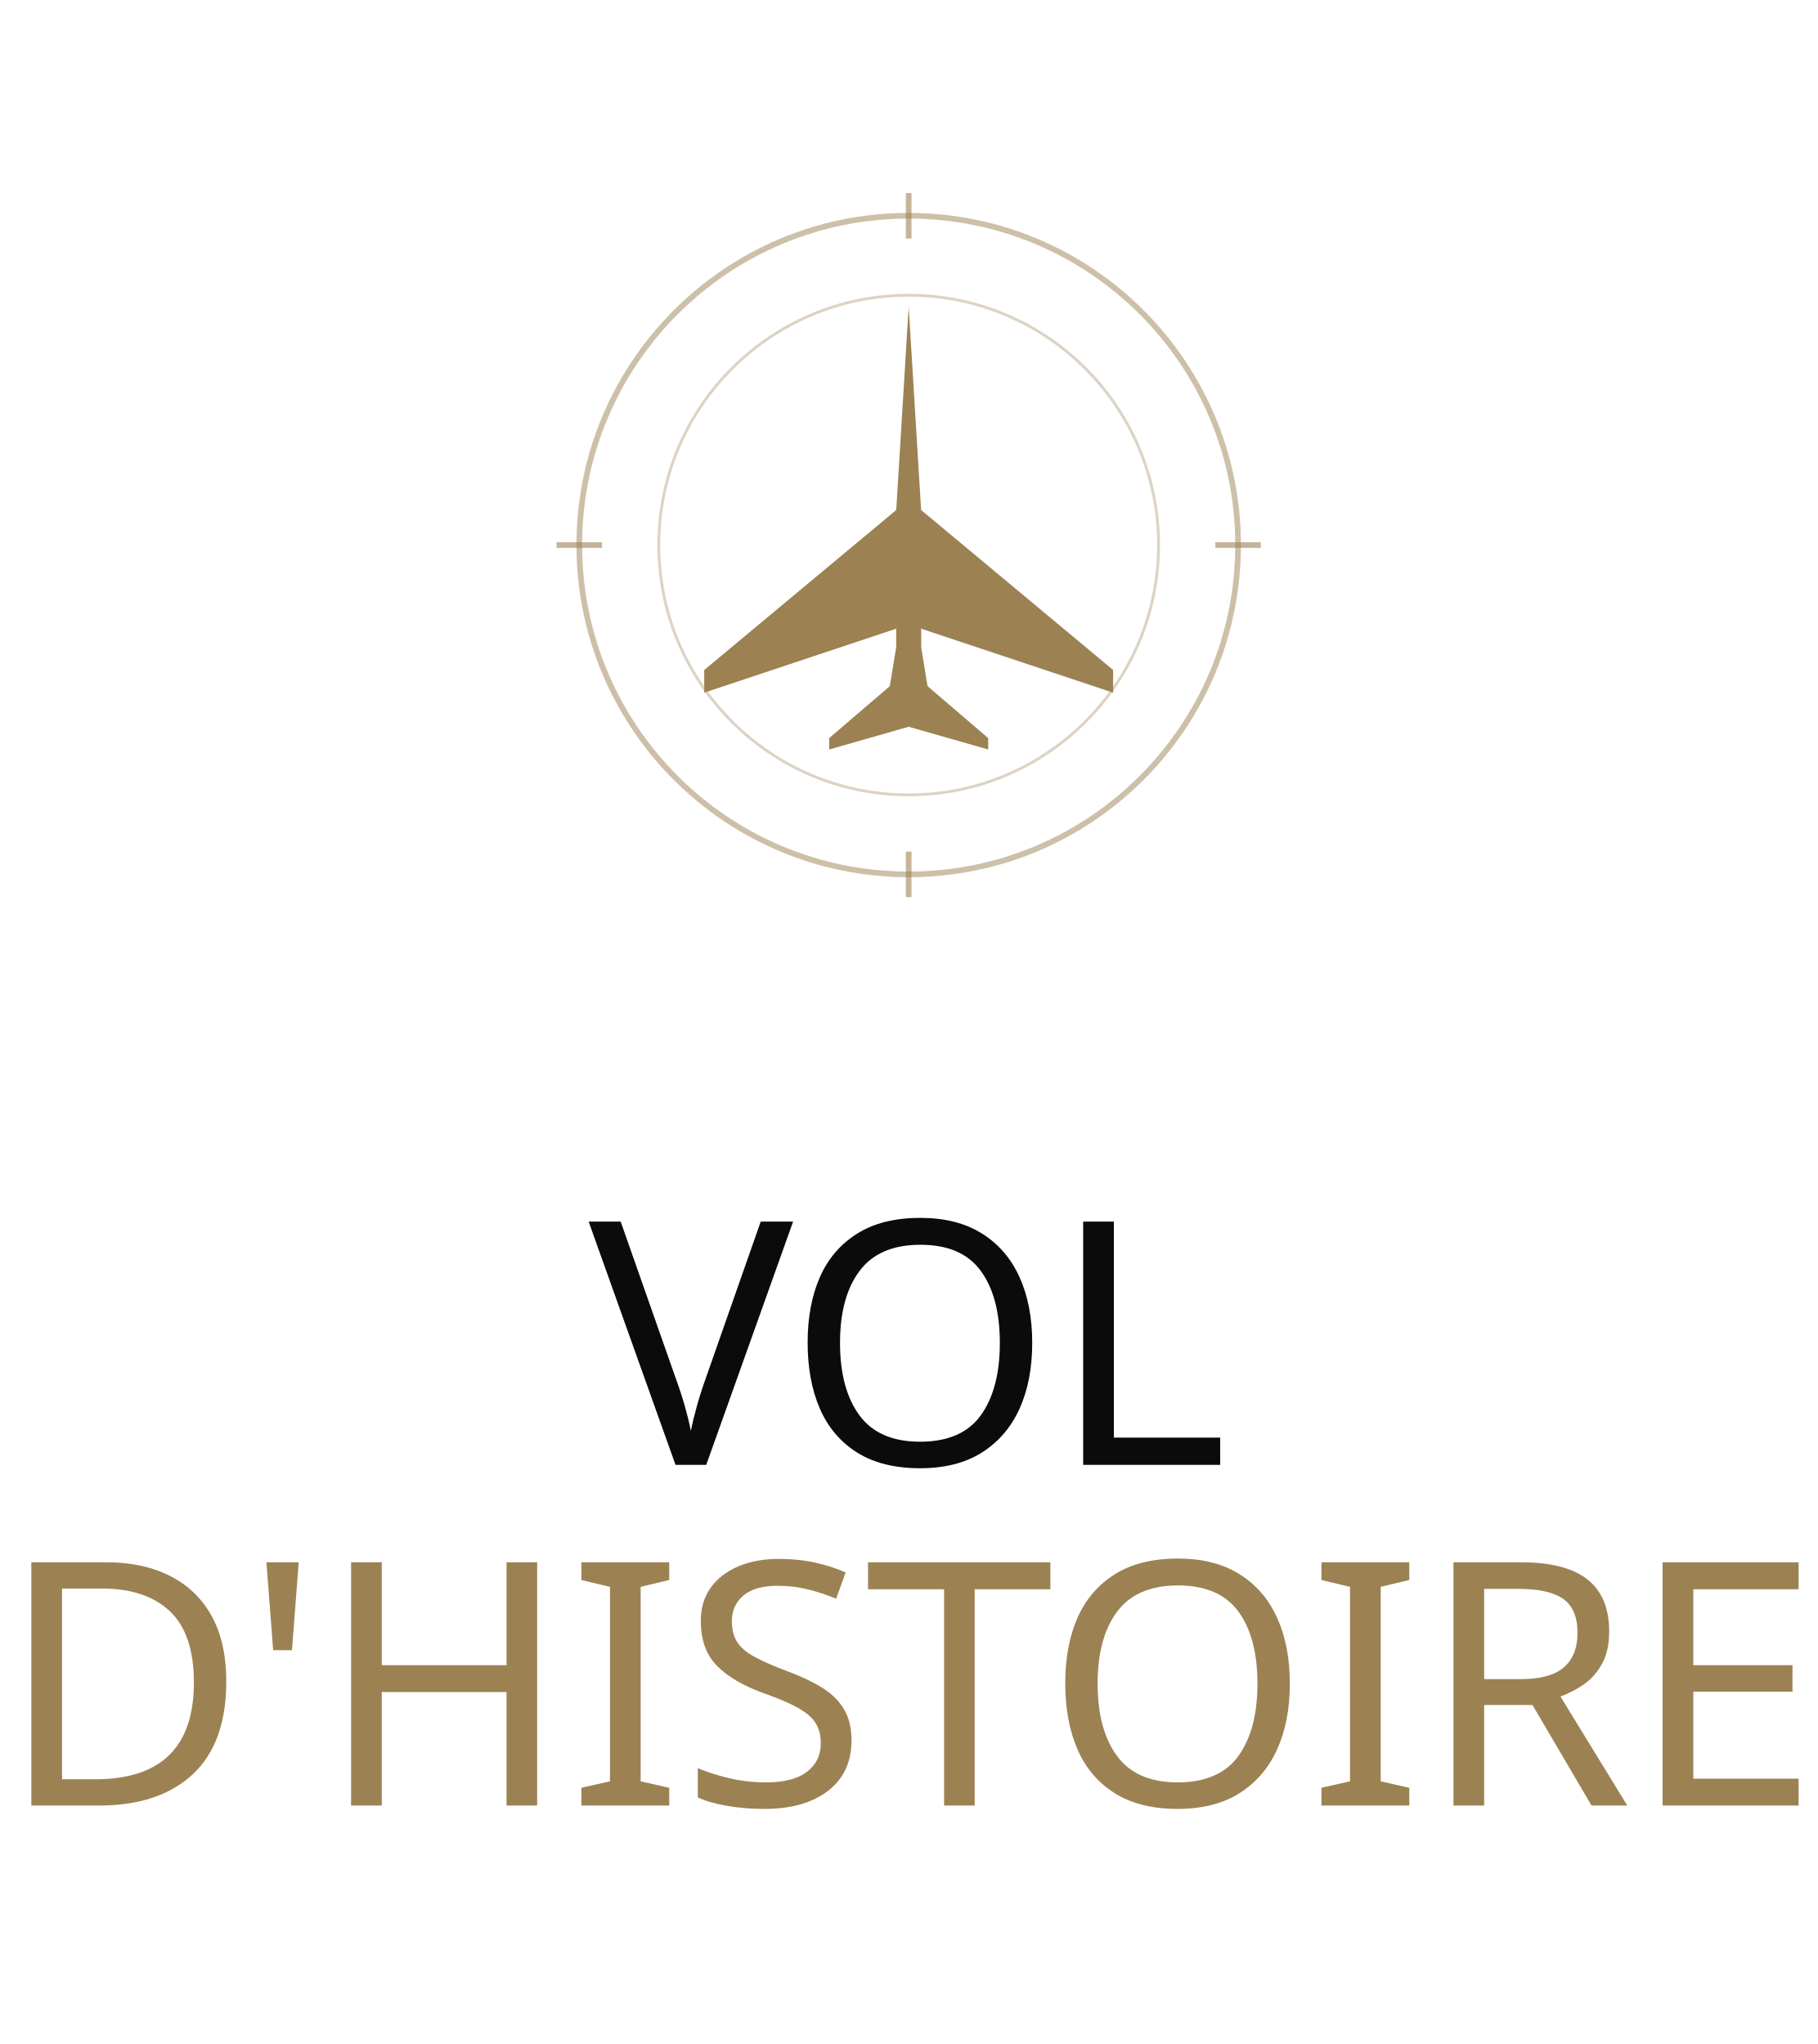
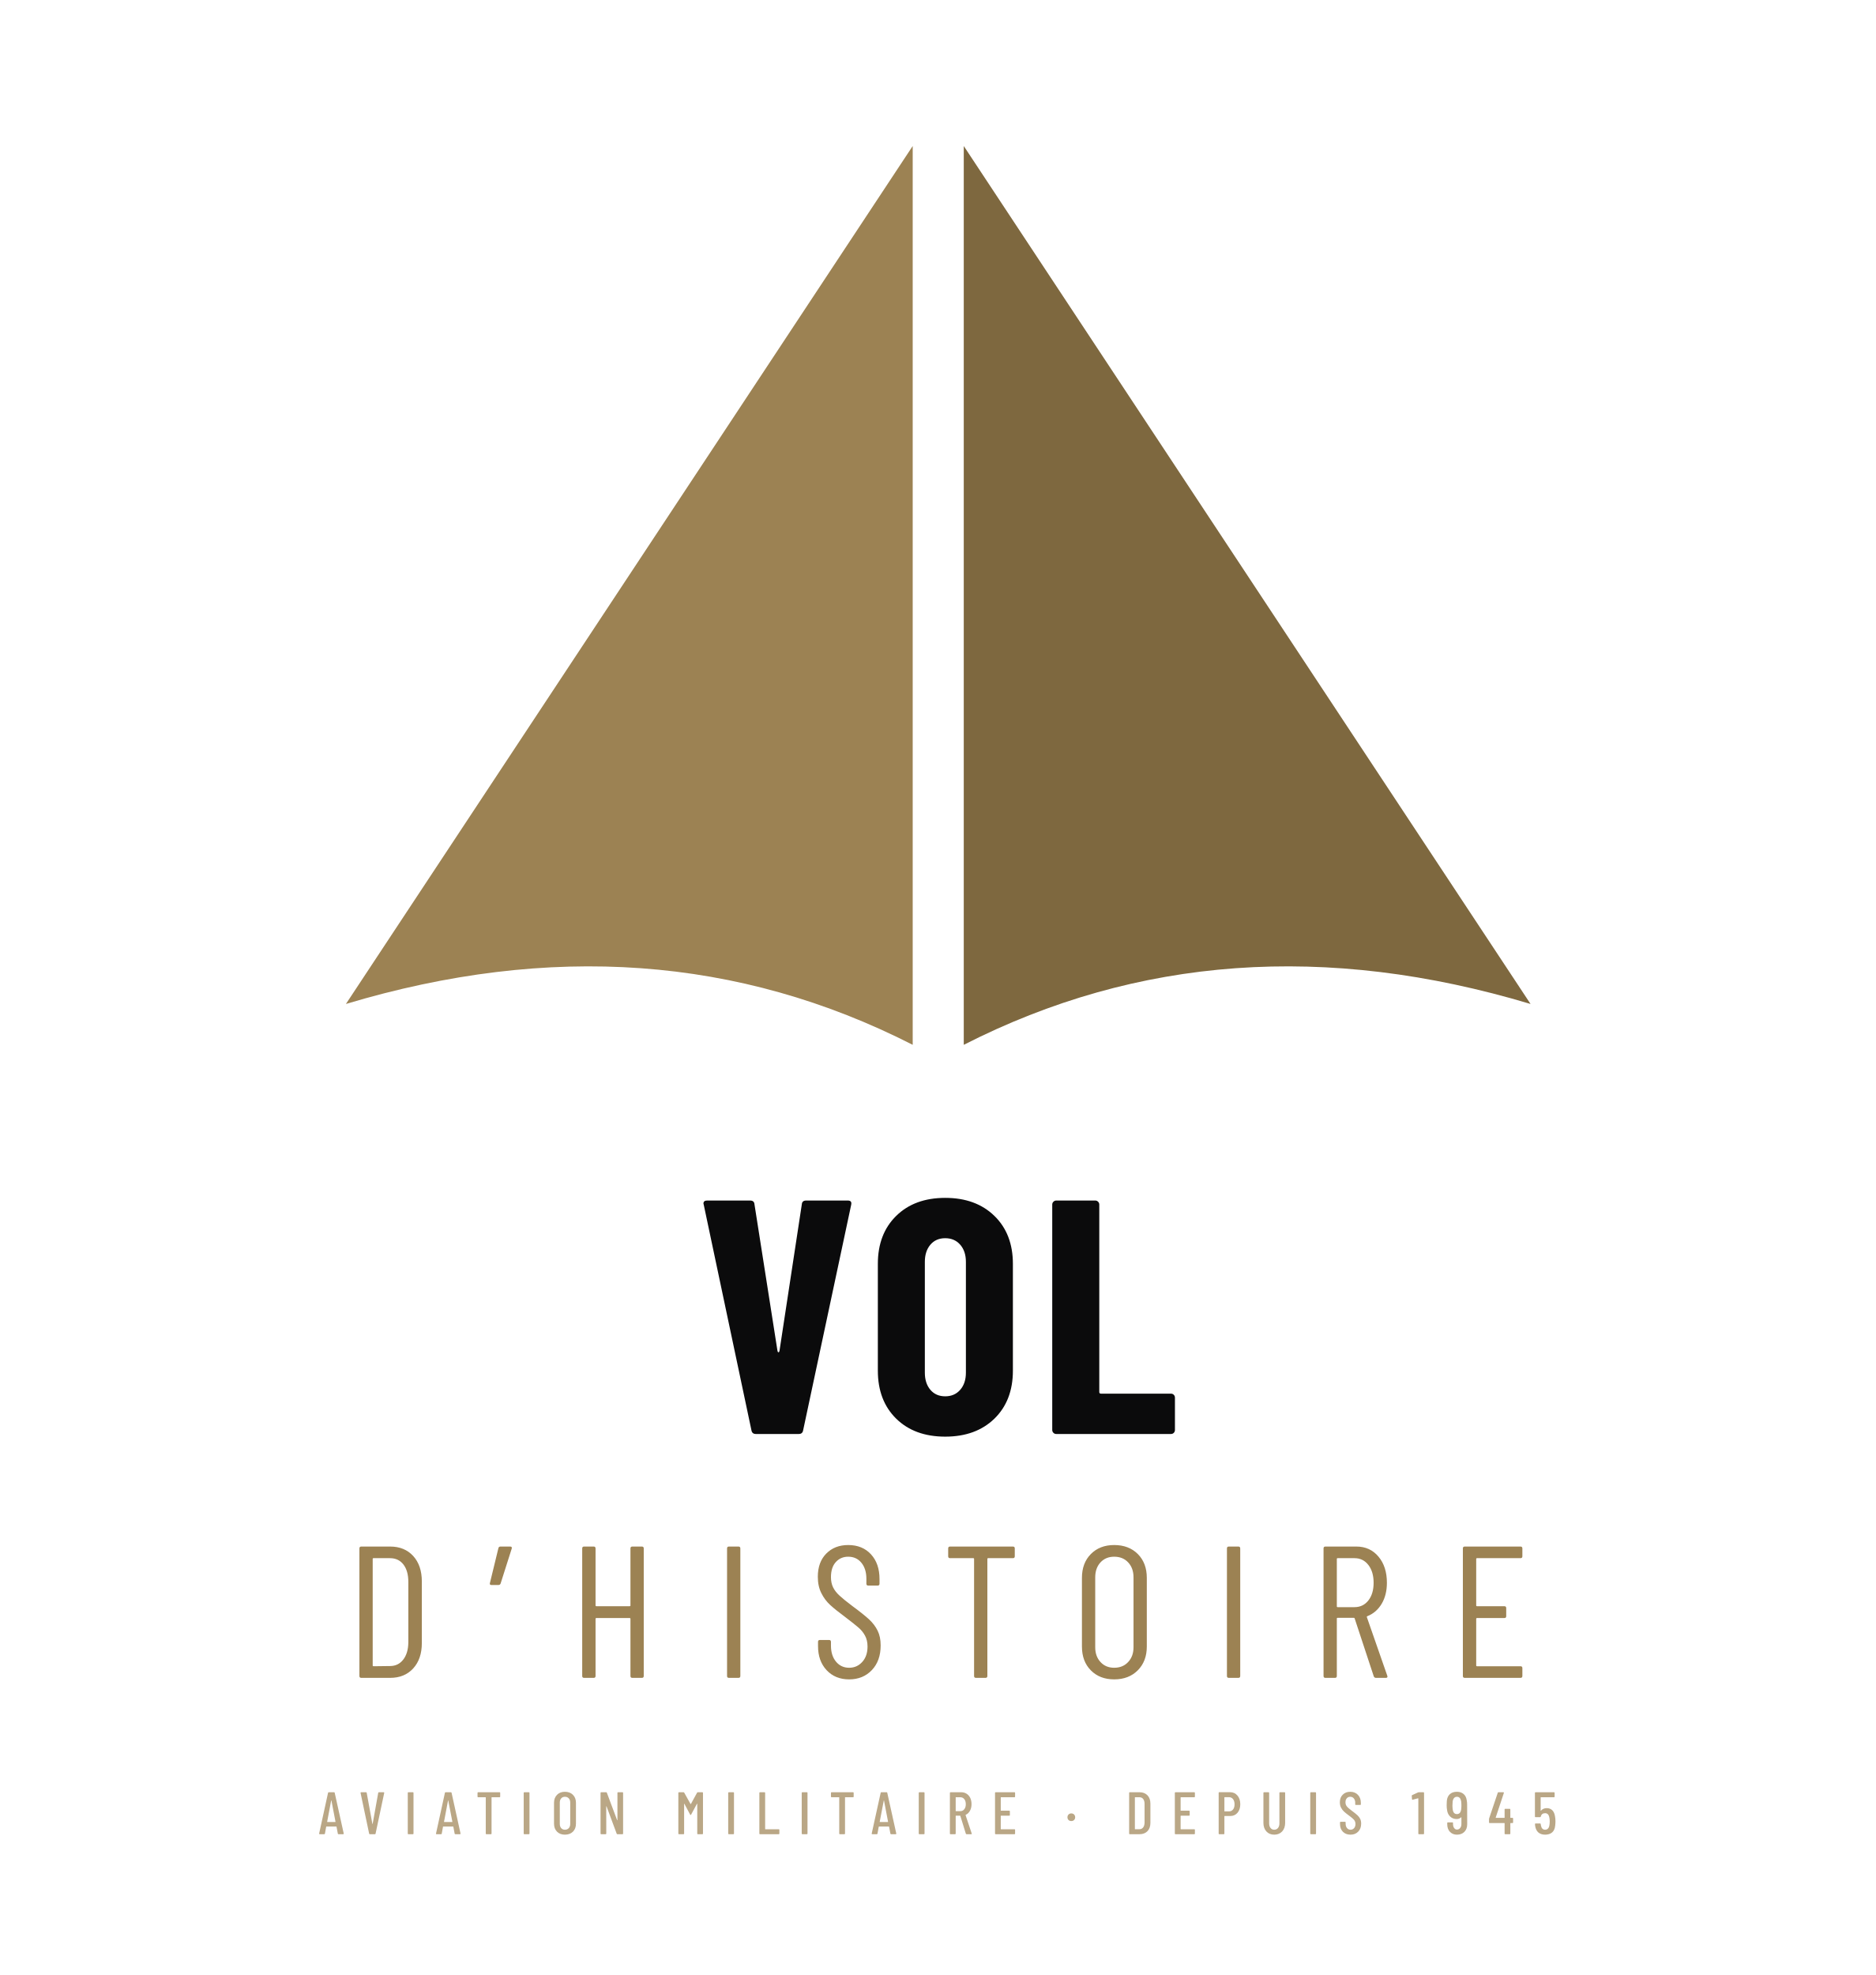
- <svg xmlns="http://www.w3.org/2000/svg" viewBox="0 0 320 360" role="img" aria-label="Vol d'Histoire">
-   <g transform="translate(96 32)">
-     <circle cx="64" cy="64" r="58" fill="none" stroke="#9C8253" stroke-width="1" opacity=".5" />
-     <g stroke="#9C8253" stroke-width="1" opacity=".6">
-       <line x1="64" y1="2" x2="64" y2="10" />
-       <line x1="64" y1="118" x2="64" y2="126" />
-       <line x1="2" y1="64" x2="10" y2="64" />
-       <line x1="118" y1="64" x2="126" y2="64" />
-     </g>
-     <circle cx="64" cy="64" r="44" fill="none" stroke="#9C8253" stroke-width=".5" opacity=".35" />
-     <g fill="#9C8253">
-       <path d="M64 22 L66.2 58 L66.2 82 L68.5 96 L64 94 L59.5 96 L61.8 82 L61.8 58 Z" />
-       <path d="M64 56 L100 86 L100 90 L64 78 L28 90 L28 86 Z" />
-       <path d="M64 86 L78 98 L78 100 L64 96 L50 100 L50 98 Z" />
-     </g>
+ <svg xmlns="http://www.w3.org/2000/svg" viewBox="0 0 360 379" role="img" aria-label="Vol d'Histoire">
+   <g transform="translate(54.63 -3.34) scale(1.96)">
+     <path d="M61.5 16 L6 100 Q36 91 61.5 104 Z" fill="#9C8253" />
+     <path d="M66.5 16 L122 100 Q92 91 66.5 104 Z" fill="#7E683F" />
  </g>
-   <g font-family="'Barlow Condensed', 'Arial Narrow', sans-serif" text-anchor="middle">
-     <text x="160" y="258" font-size="60" fill="#0B0B0C" font-weight="400" letter-spacing="-0.5">VOL</text>
-     <text x="160" y="318" font-size="60" fill="#9C8253" font-weight="300" letter-spacing="-0.5">D'HISTOIRE</text>
-   </g>
+   <path d="M144.22 274.48 135.07 231.21 135.01 230.96Q135.01 230.38 135.71 230.38H143.97Q144.74 230.38 144.8 231.09L149.22 259.25Q149.28 259.5 149.41 259.5Q149.54 259.5 149.6 259.25L153.89 231.09Q153.95 230.38 154.72 230.38H162.72Q163.55 230.38 163.36 231.21L154.14 274.48Q154.02 275.18 153.31 275.18H145.06Q144.35 275.18 144.22 274.48ZM168.48 263.02V242.54Q168.48 236.78 172 233.33Q175.52 229.87 181.41 229.87Q187.3 229.87 190.85 233.33Q194.4 236.78 194.4 242.54V263.02Q194.4 268.78 190.85 272.24Q187.3 275.69 181.41 275.69Q175.52 275.69 172 272.24Q168.48 268.78 168.48 263.02ZM185.38 263.41V242.16Q185.38 240.11 184.29 238.86Q183.2 237.61 181.41 237.61Q179.62 237.61 178.56 238.86Q177.5 240.11 177.5 242.16V263.41Q177.5 265.45 178.56 266.7Q179.62 267.95 181.41 267.95Q183.2 267.95 184.29 266.7Q185.38 265.45 185.38 263.41ZM201.95 274.41V231.15Q201.95 230.83 202.18 230.61Q202.4 230.38 202.72 230.38H210.21Q210.53 230.38 210.75 230.61Q210.98 230.83 210.98 231.15V267.12Q210.98 267.44 211.3 267.44H224.74Q225.06 267.44 225.28 267.66Q225.5 267.89 225.5 268.21V274.41Q225.5 274.73 225.28 274.96Q225.06 275.18 224.74 275.18H202.72Q202.4 275.18 202.18 274.96Q201.95 274.73 201.95 274.41Z" fill="#0B0B0C" />
+   <path d="M68.98 321.62V297.14Q68.98 296.78 69.34 296.78H74.88Q77.65 296.78 79.31 298.6Q80.96 300.42 80.96 303.48V315.29Q80.96 318.35 79.31 320.16Q77.65 321.98 74.88 321.98H69.34Q68.98 321.98 68.98 321.62ZM71.68 319.75 74.84 319.71Q76.43 319.71 77.38 318.49Q78.34 317.27 78.37 315.18V303.59Q78.37 301.46 77.44 300.24Q76.5 299.01 74.84 299.01H71.68Q71.53 299.01 71.53 299.16V319.61Q71.53 319.75 71.68 319.75ZM98.21 297.18 96.08 303.87Q95.98 304.16 95.65 304.16H94.32Q93.92 304.16 94.03 303.77L95.65 297.11Q95.72 296.78 96.05 296.78H97.92Q98.32 296.78 98.21 297.18ZM121.36 296.78H123.19Q123.55 296.78 123.55 297.14V321.62Q123.55 321.98 123.19 321.98H121.36Q121 321.98 121 321.62V310.64Q121 310.5 120.85 310.5H114.44Q114.3 310.5 114.3 310.64V321.62Q114.3 321.98 113.94 321.98H112.1Q111.74 321.98 111.74 321.62V297.14Q111.74 296.78 112.1 296.78H113.94Q114.3 296.78 114.3 297.14V308.09Q114.3 308.23 114.44 308.23H120.85Q121 308.23 121 308.09V297.14Q121 296.78 121.36 296.78ZM139.54 321.62V297.14Q139.54 296.78 139.9 296.78H141.73Q142.09 296.78 142.09 297.14V321.62Q142.09 321.98 141.73 321.98H139.9Q139.54 321.98 139.54 321.62ZM157 315.9V315.07Q157 314.71 157.36 314.71H159.12Q159.48 314.71 159.48 315.07V315.79Q159.48 317.7 160.45 318.87Q161.42 320.04 162.97 320.04Q164.48 320.04 165.49 318.92Q166.5 317.81 166.5 315.97Q166.5 314.75 166.01 313.86Q165.53 312.98 164.75 312.32Q163.98 311.65 162.18 310.28Q160.38 308.95 159.34 308Q158.29 307.04 157.63 305.71Q156.96 304.38 156.96 302.58Q156.96 299.77 158.58 298.13Q160.2 296.49 162.79 296.49Q165.53 296.49 167.17 298.28Q168.8 300.06 168.8 303.01V303.91Q168.8 304.27 168.44 304.27H166.64Q166.28 304.27 166.28 303.91V302.97Q166.28 301.07 165.33 299.9Q164.38 298.73 162.79 298.73Q161.35 298.73 160.42 299.75Q159.48 300.78 159.48 302.65Q159.48 303.77 159.89 304.61Q160.31 305.46 161.14 306.21Q161.96 306.97 163.58 308.19Q165.74 309.78 166.81 310.77Q167.87 311.76 168.44 312.93Q169.02 314.1 169.02 315.75Q169.02 318.71 167.33 320.49Q165.64 322.27 162.97 322.27Q160.31 322.27 158.65 320.51Q157 318.74 157 315.9ZM194.76 297.14V298.65Q194.76 299.01 194.4 299.01H189.65Q189.5 299.01 189.5 299.16V321.62Q189.5 321.98 189.14 321.98H187.31Q186.95 321.98 186.95 321.62V299.16Q186.95 299.01 186.8 299.01H182.34Q181.98 299.01 181.98 298.65V297.14Q181.98 296.78 182.34 296.78H194.4Q194.76 296.78 194.76 297.14ZM207.65 315.97V302.79Q207.65 299.95 209.36 298.22Q211.07 296.49 213.84 296.49Q216.65 296.49 218.38 298.22Q220.1 299.95 220.1 302.79V315.97Q220.1 318.78 218.38 320.52Q216.65 322.27 213.84 322.27Q211.07 322.27 209.36 320.54Q207.65 318.81 207.65 315.97ZM217.55 316.11V302.69Q217.55 300.92 216.52 299.82Q215.5 298.73 213.84 298.73Q212.22 298.73 211.21 299.82Q210.2 300.92 210.2 302.69V316.11Q210.2 317.84 211.21 318.94Q212.22 320.04 213.84 320.04Q215.5 320.04 216.52 318.94Q217.55 317.84 217.55 316.11ZM235.48 321.62V297.14Q235.48 296.78 235.84 296.78H237.67Q238.03 296.78 238.03 297.14V321.62Q238.03 321.98 237.67 321.98H235.84Q235.48 321.98 235.48 321.62ZM263.66 321.69 259.99 310.57Q259.96 310.46 259.85 310.46H256.72Q256.57 310.46 256.57 310.61V321.62Q256.57 321.98 256.21 321.98H254.38Q254.02 321.98 254.02 321.62V297.14Q254.02 296.78 254.38 296.78H260.32Q262.94 296.78 264.56 298.71Q266.18 300.63 266.18 303.73Q266.18 306.07 265.18 307.76Q264.17 309.45 262.44 310.14Q262.3 310.17 262.33 310.32L266.26 321.59L266.29 321.73Q266.29 321.98 265.97 321.98H264.1Q263.77 321.98 263.66 321.69ZM256.57 299.16V308.27Q256.57 308.41 256.72 308.41H259.96Q261.61 308.41 262.62 307.13Q263.63 305.85 263.63 303.73Q263.63 301.61 262.62 300.31Q261.61 299.01 259.96 299.01H256.72Q256.57 299.01 256.57 299.16ZM291.82 299.01H283.46Q283.32 299.01 283.32 299.16V308.09Q283.32 308.23 283.46 308.23H288.72Q289.08 308.23 289.08 308.59V310.14Q289.08 310.5 288.72 310.5H283.46Q283.32 310.5 283.32 310.64V319.61Q283.32 319.75 283.46 319.75H291.82Q292.18 319.75 292.18 320.11V321.62Q292.18 321.98 291.82 321.98H281.12Q280.76 321.98 280.76 321.62V297.14Q280.76 296.78 281.12 296.78H291.82Q292.18 296.78 292.18 297.14V298.65Q292.18 299.01 291.82 299.01Z" fill="#9C8253" />
+   <path d="M64.84 351.88 64.59 350.56Q64.59 350.53 64.57 350.52Q64.55 350.51 64.53 350.51H62.65Q62.63 350.51 62.61 350.52Q62.6 350.53 62.6 350.56L62.36 351.88Q62.34 351.98 62.23 351.98H61.35Q61.3 351.98 61.27 351.95Q61.24 351.91 61.25 351.86L62.96 344.04Q62.99 343.93 63.09 343.93H64.11Q64.23 343.93 64.24 344.04L65.97 351.86V351.88Q65.97 351.98 65.86 351.98H64.97Q64.86 351.98 64.84 351.88ZM62.83 349.64H64.36Q64.39 349.64 64.39 349.59L63.61 345.51Q63.6 345.49 63.59 345.49Q63.57 345.49 63.56 345.51L62.79 349.59Q62.79 349.64 62.83 349.64ZM70.85 351.88 69.2 344.06V344.04Q69.2 343.93 69.3 343.93H70.26Q70.37 343.93 70.38 344.04L71.47 350Q71.49 350.03 71.5 350.03Q71.51 350.03 71.52 350L72.59 344.04Q72.61 343.93 72.72 343.93H73.64Q73.76 343.93 73.74 344.06L72.08 351.88Q72.07 351.98 71.96 351.98H70.98Q70.88 351.98 70.85 351.88ZM78.26 351.87V344.05Q78.26 343.93 78.37 343.93H79.25Q79.36 343.93 79.36 344.05V351.87Q79.36 351.98 79.25 351.98H78.37Q78.26 351.98 78.26 351.87ZM87.26 351.88 87.01 350.56Q87.01 350.53 86.99 350.52Q86.98 350.51 86.95 350.51H85.08Q85.06 350.51 85.04 350.52Q85.02 350.53 85.02 350.56L84.78 351.88Q84.77 351.98 84.65 351.98H83.78Q83.72 351.98 83.69 351.95Q83.66 351.91 83.68 351.86L85.39 344.04Q85.41 343.93 85.52 343.93H86.54Q86.65 343.93 86.67 344.04L88.39 351.86V351.88Q88.39 351.98 88.29 351.98H87.39Q87.29 351.98 87.26 351.88ZM85.25 349.64H86.78Q86.82 349.64 86.82 349.59L86.03 345.51Q86.02 345.49 86.01 345.49Q86 345.49 85.99 345.51L85.22 349.59Q85.22 349.64 85.25 349.64ZM96 344.05V344.77Q96 344.89 95.89 344.89H94.38Q94.34 344.89 94.34 344.93V351.87Q94.34 351.98 94.22 351.98H93.35Q93.23 351.98 93.23 351.87V344.93Q93.23 344.89 93.19 344.89H91.76Q91.65 344.89 91.65 344.77V344.05Q91.65 343.93 91.76 343.93H95.89Q96 343.93 96 344.05ZM100.51 351.87V344.05Q100.51 343.93 100.63 343.93H101.5Q101.62 343.93 101.62 344.05V351.87Q101.62 351.98 101.5 351.98H100.63Q100.51 351.98 100.51 351.87ZM106.33 349.97V345.96Q106.33 345 106.91 344.42Q107.48 343.84 108.42 343.84Q109.38 343.84 109.96 344.42Q110.54 345 110.54 345.96V349.97Q110.54 350.92 109.96 351.5Q109.38 352.07 108.42 352.07Q107.48 352.07 106.91 351.5Q106.33 350.92 106.33 349.97ZM109.44 350.02V345.9Q109.44 345.4 109.16 345.1Q108.88 344.8 108.42 344.8Q107.98 344.8 107.71 345.1Q107.44 345.4 107.44 345.9V350.02Q107.44 350.51 107.71 350.82Q107.98 351.12 108.42 351.12Q108.88 351.12 109.16 350.82Q109.44 350.51 109.44 350.02ZM118.61 343.93H119.48Q119.59 343.93 119.59 344.05V351.87Q119.59 351.98 119.48 351.98H118.49Q118.39 351.98 118.36 351.89L116.41 346.64Q116.39 346.61 116.37 346.62Q116.35 346.62 116.35 346.65L116.36 351.87Q116.36 351.98 116.24 351.98H115.37Q115.26 351.98 115.26 351.87V344.05Q115.26 343.93 115.37 343.93H116.35Q116.44 343.93 116.47 344.02L118.44 349.28Q118.45 349.31 118.48 349.31Q118.5 349.3 118.5 349.27V344.05Q118.5 343.93 118.61 343.93ZM133.93 343.93H134.81Q134.92 343.93 134.92 344.05V351.87Q134.92 351.98 134.81 351.98H133.93Q133.82 351.98 133.82 351.87V346.16Q133.82 346.13 133.8 346.13Q133.78 346.13 133.76 346.15L132.65 348.21Q132.62 348.29 132.55 348.29Q132.48 348.29 132.45 348.21L131.36 346.16Q131.33 346.14 131.31 346.14Q131.3 346.14 131.3 346.18V351.87Q131.3 351.98 131.18 351.98H130.31Q130.19 351.98 130.19 351.87V344.05Q130.19 343.93 130.31 343.93H131.18Q131.26 343.93 131.32 344.01L132.53 346.18Q132.54 346.19 132.56 346.19Q132.59 346.19 132.6 346.18L133.79 344.01Q133.84 343.93 133.93 343.93ZM139.76 351.87V344.05Q139.76 343.93 139.88 343.93H140.75Q140.87 343.93 140.87 344.05V351.87Q140.87 351.98 140.75 351.98H139.88Q139.76 351.98 139.76 351.87ZM145.74 351.87V344.05Q145.74 343.93 145.86 343.93H146.73Q146.85 343.93 146.85 344.05V350.98Q146.85 351.03 146.89 351.03H149.47Q149.58 351.03 149.58 351.14V351.87Q149.58 351.98 149.47 351.98H145.86Q145.74 351.98 145.74 351.87ZM153.87 351.87V344.05Q153.87 343.93 153.99 343.93H154.86Q154.98 343.93 154.98 344.05V351.87Q154.98 351.98 154.86 351.98H153.99Q153.87 351.98 153.87 351.87ZM163.84 344.05V344.77Q163.84 344.89 163.73 344.89H162.22Q162.18 344.89 162.18 344.93V351.87Q162.18 351.98 162.06 351.98H161.19Q161.07 351.98 161.07 351.87V344.93Q161.07 344.89 161.03 344.89H159.6Q159.48 344.89 159.48 344.77V344.05Q159.48 343.93 159.6 343.93H163.73Q163.84 343.93 163.84 344.05ZM170.89 351.88 170.64 350.56Q170.64 350.53 170.62 350.52Q170.6 350.51 170.58 350.51H168.71Q168.68 350.51 168.67 350.52Q168.65 350.53 168.65 350.56L168.41 351.88Q168.4 351.98 168.28 351.98H167.41Q167.35 351.98 167.32 351.95Q167.29 351.91 167.3 351.86L169.02 344.04Q169.04 343.93 169.14 343.93H170.17Q170.28 343.93 170.29 344.04L172.02 351.86V351.88Q172.02 351.98 171.92 351.98H171.02Q170.92 351.98 170.89 351.88ZM168.88 349.64H170.41Q170.44 349.64 170.44 349.59L169.66 345.51Q169.65 345.49 169.64 345.49Q169.63 345.49 169.62 345.51L168.84 349.59Q168.84 349.64 168.88 349.64ZM176.33 351.87V344.05Q176.33 343.93 176.45 343.93H177.32Q177.44 343.93 177.44 344.05V351.87Q177.44 351.98 177.32 351.98H176.45Q176.33 351.98 176.33 351.87ZM185.37 351.89 184.31 348.46Q184.3 348.43 184.27 348.43H183.46Q183.42 348.43 183.42 348.48V351.87Q183.42 351.98 183.3 351.98H182.43Q182.31 351.98 182.31 351.87V344.05Q182.31 343.93 182.43 343.93H184.49Q185.07 343.93 185.52 344.22Q185.97 344.51 186.22 345.03Q186.46 345.55 186.46 346.22Q186.46 346.95 186.16 347.48Q185.87 348.02 185.35 348.26Q185.31 348.29 185.32 348.33L186.5 351.86L186.51 351.9Q186.51 351.98 186.41 351.98H185.51Q185.41 351.98 185.37 351.89ZM183.42 344.93V347.51Q183.42 347.56 183.46 347.56H184.31Q184.78 347.56 185.07 347.19Q185.36 346.83 185.36 346.23Q185.36 345.61 185.07 345.25Q184.78 344.89 184.31 344.89H183.46Q183.42 344.89 183.42 344.93ZM194.71 344.89H192.12Q192.07 344.89 192.07 344.93V347.43Q192.07 347.47 192.12 347.47H193.71Q193.82 347.47 193.82 347.59V348.31Q193.82 348.43 193.71 348.43H192.12Q192.07 348.43 192.07 348.48V350.98Q192.07 351.03 192.12 351.03H194.71Q194.82 351.03 194.82 351.14V351.87Q194.82 351.98 194.71 351.98H191.09Q190.97 351.98 190.97 351.87V344.05Q190.97 343.93 191.09 343.93H194.71Q194.82 343.93 194.82 344.05V344.77Q194.82 344.89 194.71 344.89ZM204.87 348.73Q204.87 348.41 205.08 348.2Q205.29 347.99 205.61 347.99Q205.93 347.99 206.14 348.2Q206.35 348.41 206.35 348.73Q206.35 349.05 206.14 349.26Q205.93 349.46 205.61 349.46Q205.29 349.46 205.08 349.26Q204.87 349.05 204.87 348.73ZM216.71 351.87V344.05Q216.71 343.93 216.82 343.93H218.71Q219.66 343.93 220.23 344.52Q220.79 345.11 220.79 346.11V349.81Q220.79 350.81 220.23 351.4Q219.66 351.98 218.71 351.98H216.82Q216.71 351.98 216.71 351.87ZM217.86 351.03 218.7 351.02Q219.13 351.02 219.4 350.68Q219.66 350.34 219.67 349.75V346.16Q219.67 345.58 219.41 345.23Q219.15 344.89 218.7 344.89H217.86Q217.81 344.89 217.81 344.93V350.98Q217.81 351.03 217.86 351.03ZM229.22 344.89H226.63Q226.59 344.89 226.59 344.93V347.43Q226.59 347.47 226.63 347.47H228.22Q228.33 347.47 228.33 347.59V348.31Q228.33 348.43 228.22 348.43H226.63Q226.59 348.43 226.59 348.48V350.98Q226.59 351.03 226.63 351.03H229.22Q229.33 351.03 229.33 351.14V351.87Q229.33 351.98 229.22 351.98H225.6Q225.48 351.98 225.48 351.87V344.05Q225.48 343.93 225.6 343.93H229.22Q229.33 343.93 229.33 344.05V344.77Q229.33 344.89 229.22 344.89ZM238.04 346.23Q238.04 347.24 237.51 347.87Q236.98 348.49 236.12 348.49H235.04Q234.99 348.49 234.99 348.53V351.87Q234.99 351.98 234.88 351.98H234Q233.89 351.98 233.89 351.87V344.04Q233.89 343.92 234 343.92H236.06Q236.95 343.92 237.49 344.56Q238.04 345.2 238.04 346.23ZM236.94 346.26Q236.94 345.62 236.65 345.25Q236.36 344.88 235.89 344.88H235.04Q234.99 344.88 234.99 344.92V347.56Q234.99 347.6 235.04 347.6H235.89Q236.36 347.6 236.65 347.24Q236.94 346.88 236.94 346.26ZM242.48 349.8V344.05Q242.48 343.93 242.59 343.93H243.47Q243.58 343.93 243.58 344.05V349.91Q243.58 350.45 243.85 350.79Q244.12 351.12 244.56 351.12Q245.01 351.12 245.28 350.79Q245.55 350.45 245.55 349.91V344.05Q245.55 343.93 245.66 343.93H246.54Q246.65 343.93 246.65 344.05V349.8Q246.65 350.82 246.08 351.45Q245.5 352.07 244.56 352.07Q243.62 352.07 243.05 351.45Q242.48 350.82 242.48 349.8ZM251.47 351.87V344.05Q251.47 343.93 251.59 343.93H252.46Q252.58 343.93 252.58 344.05V351.87Q252.58 351.98 252.46 351.98H251.59Q251.47 351.98 251.47 351.87ZM257.18 350.02V349.72Q257.18 349.6 257.29 349.6H258.14Q258.26 349.6 258.26 349.72V349.96Q258.26 350.49 258.52 350.8Q258.79 351.12 259.2 351.12Q259.61 351.12 259.88 350.82Q260.15 350.51 260.15 350.02Q260.15 349.68 260.01 349.43Q259.87 349.18 259.63 348.98Q259.4 348.77 258.87 348.38Q258.28 347.95 257.95 347.64Q257.61 347.33 257.38 346.89Q257.15 346.45 257.15 345.86Q257.15 344.93 257.71 344.39Q258.26 343.84 259.14 343.84Q260.06 343.84 260.62 344.43Q261.18 345.01 261.18 345.97V346.26Q261.18 346.37 261.06 346.37H260.21Q260.1 346.37 260.1 346.26V345.95Q260.1 345.43 259.83 345.11Q259.57 344.8 259.14 344.8Q258.74 344.8 258.49 345.08Q258.23 345.36 258.23 345.86Q258.23 346.32 258.49 346.64Q258.74 346.96 259.46 347.49Q260.15 348 260.51 348.33Q260.86 348.65 261.05 349.03Q261.24 349.42 261.24 349.95Q261.24 350.91 260.67 351.49Q260.11 352.07 259.2 352.07Q258.29 352.07 257.73 351.51Q257.18 350.94 257.18 350.02ZM272.28 343.93H273.2Q273.31 343.93 273.31 344.05V351.87Q273.31 351.98 273.2 351.98H272.32Q272.21 351.98 272.21 351.87V345.14Q272.21 345.12 272.19 345.1Q272.17 345.08 272.16 345.09L271.14 345.36L271.09 345.37Q271.02 345.37 271 345.27L270.95 344.62Q270.95 344.52 271.03 344.48L272.14 343.97Q272.21 343.93 272.28 343.93ZM281.59 350.07Q281.59 350.98 281.05 351.53Q280.51 352.07 279.62 352.07Q278.81 352.07 278.28 351.53Q277.76 350.98 277.76 350.07V349.82Q277.76 349.71 277.88 349.71H278.75Q278.87 349.71 278.87 349.82V350.03Q278.87 350.49 279.08 350.79Q279.3 351.09 279.62 351.09Q280 351.09 280.24 350.79Q280.48 350.5 280.48 350.03V348.76Q280.48 348.71 280.42 348.74Q280.08 349.07 279.58 349.07Q278.81 349.07 278.31 348.58Q277.81 348.1 277.72 347.3Q277.65 346.92 277.65 346.41Q277.65 345.97 277.68 345.61Q277.75 344.76 278.26 344.3Q278.76 343.84 279.61 343.84Q280.41 343.84 280.9 344.27Q281.4 344.69 281.51 345.52Q281.58 345.86 281.58 346.32ZM280.48 346.47Q280.48 346.03 280.43 345.65Q280.27 344.8 279.62 344.8Q279.29 344.8 279.08 345.03Q278.87 345.26 278.8 345.7Q278.76 346.12 278.76 346.47Q278.76 346.9 278.83 347.37Q278.99 348.12 279.62 348.12Q280.26 348.12 280.42 347.34Q280.48 346.96 280.48 346.47ZM290.4 348.96V349.73Q290.4 349.84 290.28 349.84H289.92Q289.87 349.84 289.87 349.89V351.87Q289.87 351.98 289.76 351.98H288.88Q288.77 351.98 288.77 351.87V349.89Q288.77 349.84 288.72 349.84H285.89Q285.78 349.84 285.78 349.73V349.08Q285.78 349.04 285.8 348.95L287.46 344.02Q287.49 343.93 287.59 343.93H288.54Q288.66 343.93 288.63 344.06L287.06 348.79Q287.05 348.81 287.07 348.83Q287.09 348.84 287.11 348.84H288.72Q288.77 348.84 288.77 348.8V347.22Q288.77 347.11 288.88 347.11H289.76Q289.87 347.11 289.87 347.22V348.8Q289.87 348.84 289.92 348.84H290.28Q290.4 348.84 290.4 348.96ZM298.53 349.51Q298.53 349.95 298.47 350.38Q298.39 351.2 297.89 351.64Q297.38 352.07 296.55 352.07Q295.75 352.07 295.25 351.65Q294.76 351.22 294.63 350.38L294.6 350.04Q294.6 349.92 294.71 349.92H295.59Q295.7 349.92 295.7 350.04L295.74 350.29Q295.89 351.12 296.55 351.12Q296.87 351.12 297.08 350.91Q297.29 350.71 297.36 350.32Q297.43 349.97 297.43 349.51Q297.43 349.03 297.33 348.66Q297.25 348.31 297.05 348.13Q296.85 347.95 296.55 347.95Q295.87 347.95 295.71 348.6Q295.68 348.71 295.59 348.71H294.7Q294.59 348.71 294.59 348.59V344.05Q294.59 343.93 294.7 343.93H298.25Q298.37 343.93 298.37 344.05V344.77Q298.37 344.89 298.25 344.89H295.74Q295.69 344.89 295.69 344.93V347.46Q295.69 347.49 295.71 347.49Q295.72 347.5 295.75 347.47Q295.93 347.24 296.22 347.11Q296.51 346.98 296.86 346.98Q297.52 346.98 297.93 347.39Q298.33 347.8 298.44 348.54Q298.53 348.98 298.53 349.51Z" fill="#9C8253" opacity="0.7" />
</svg>
